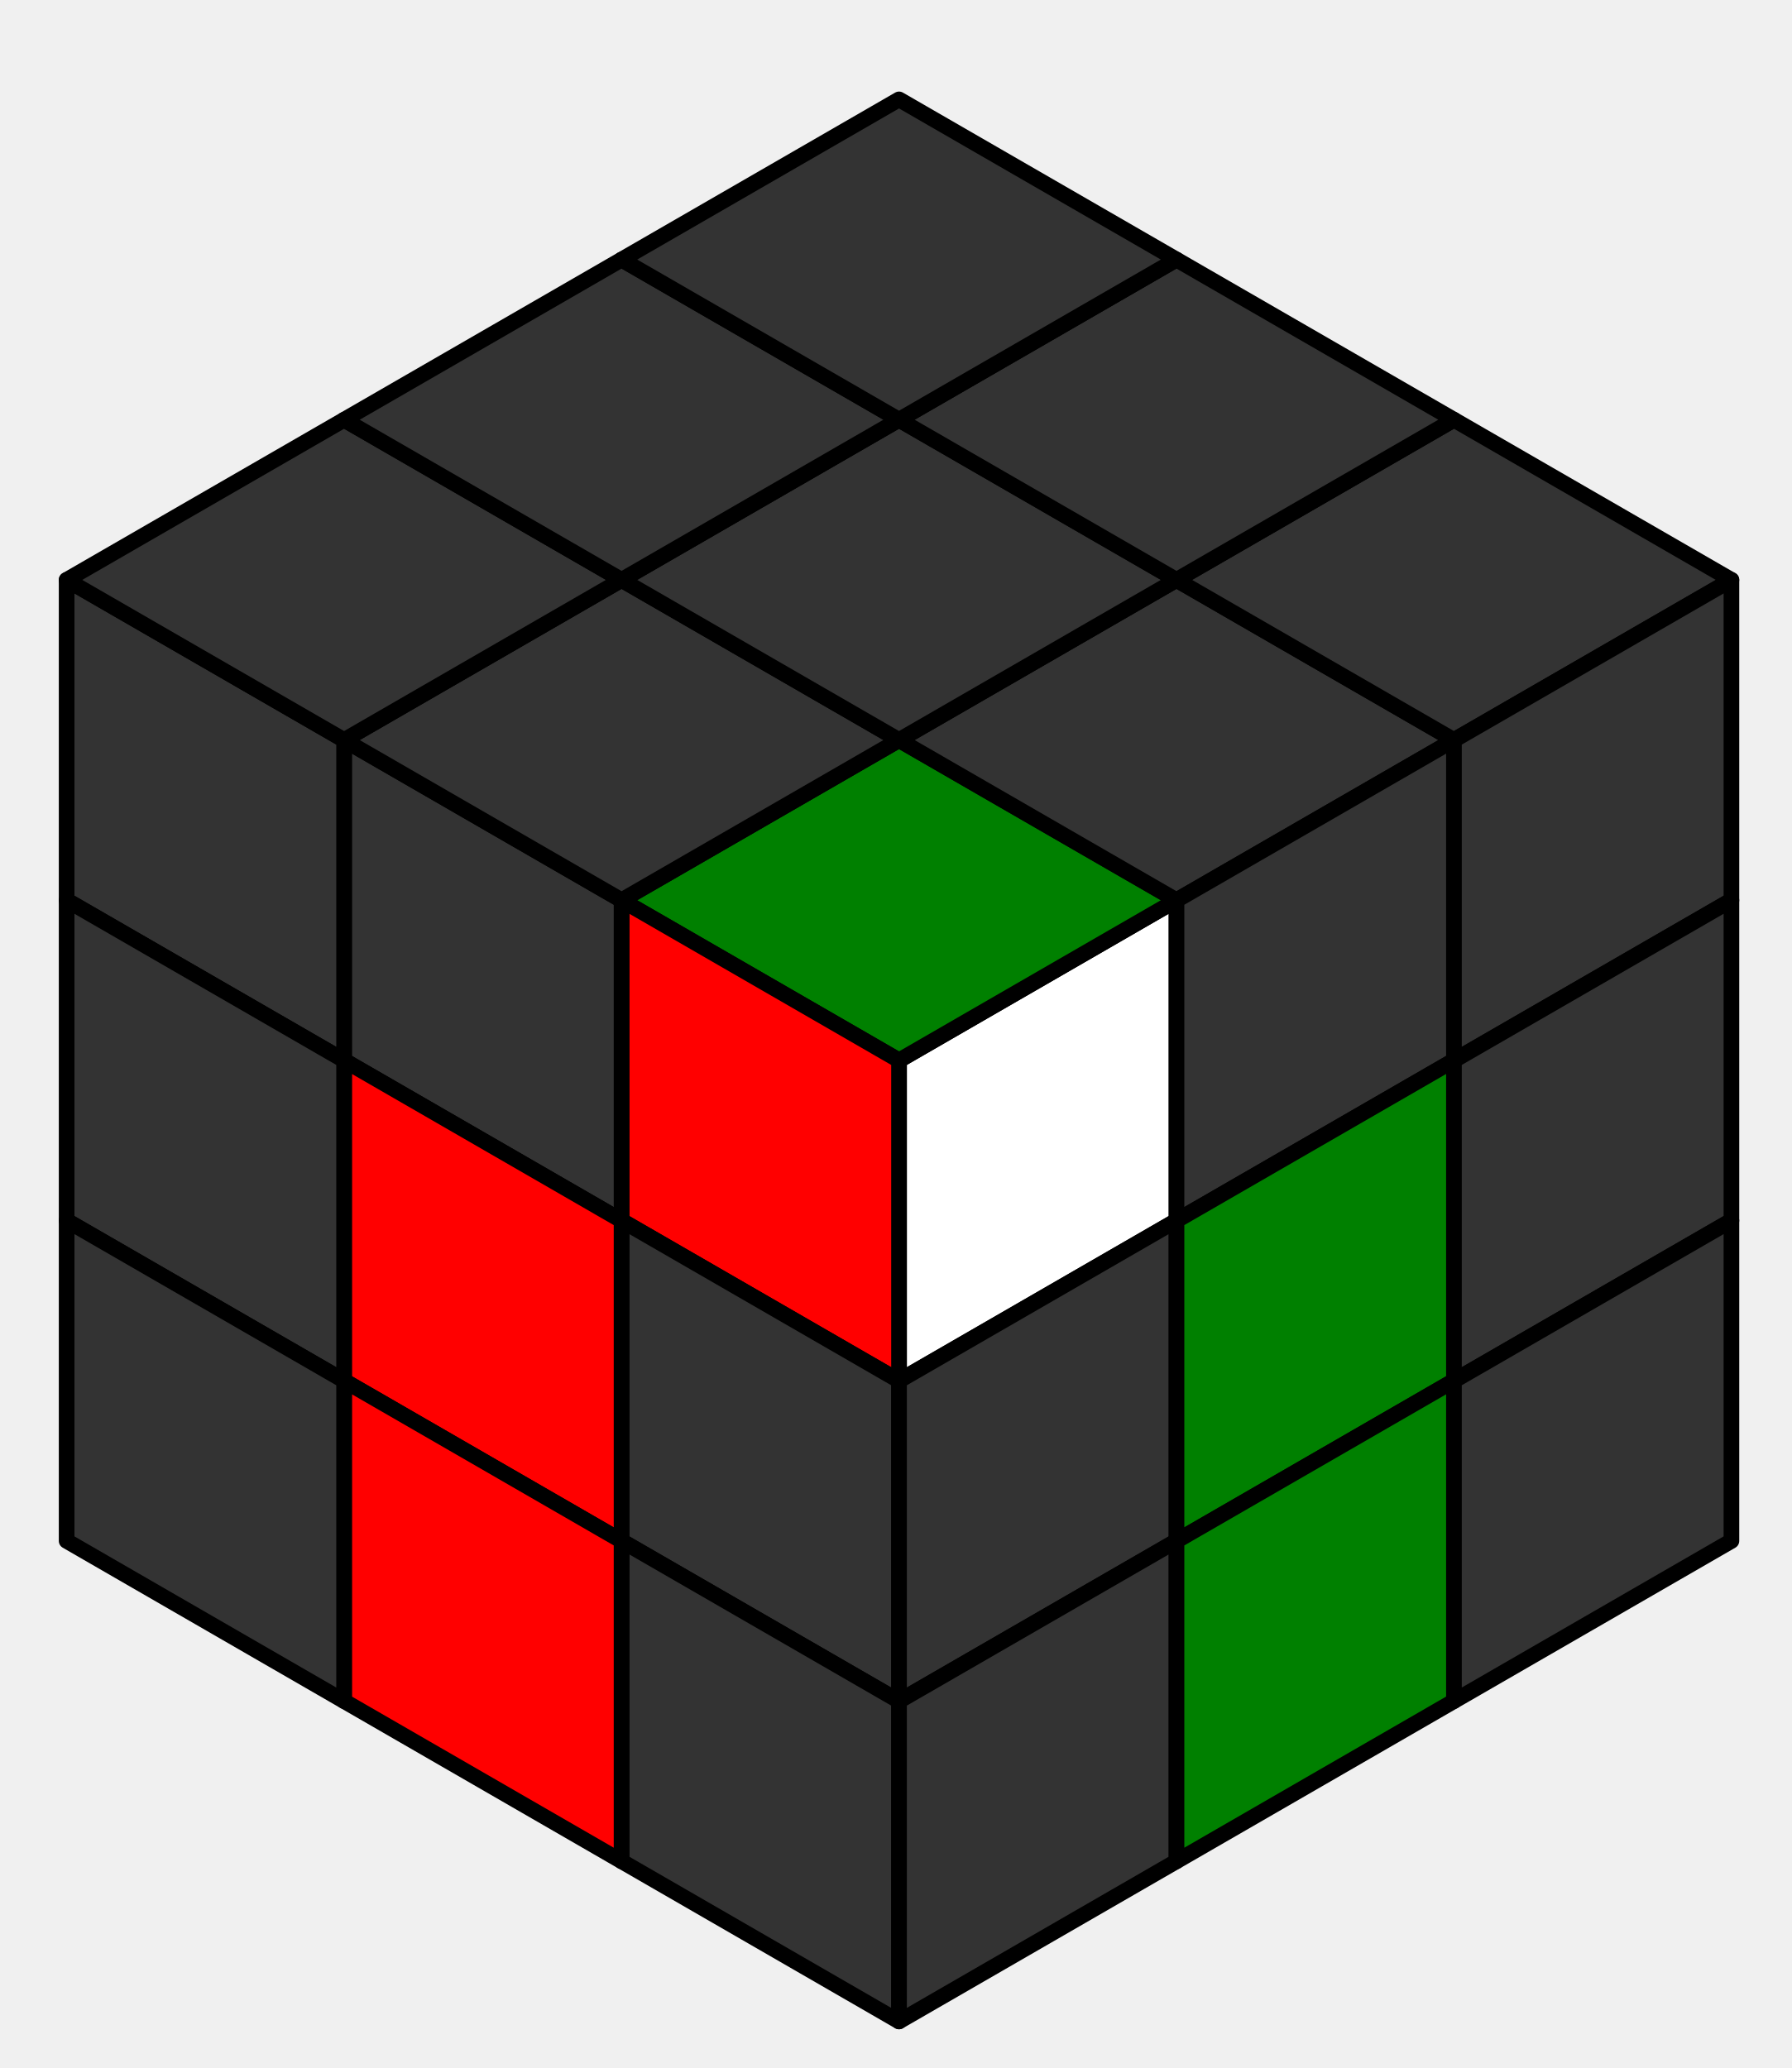
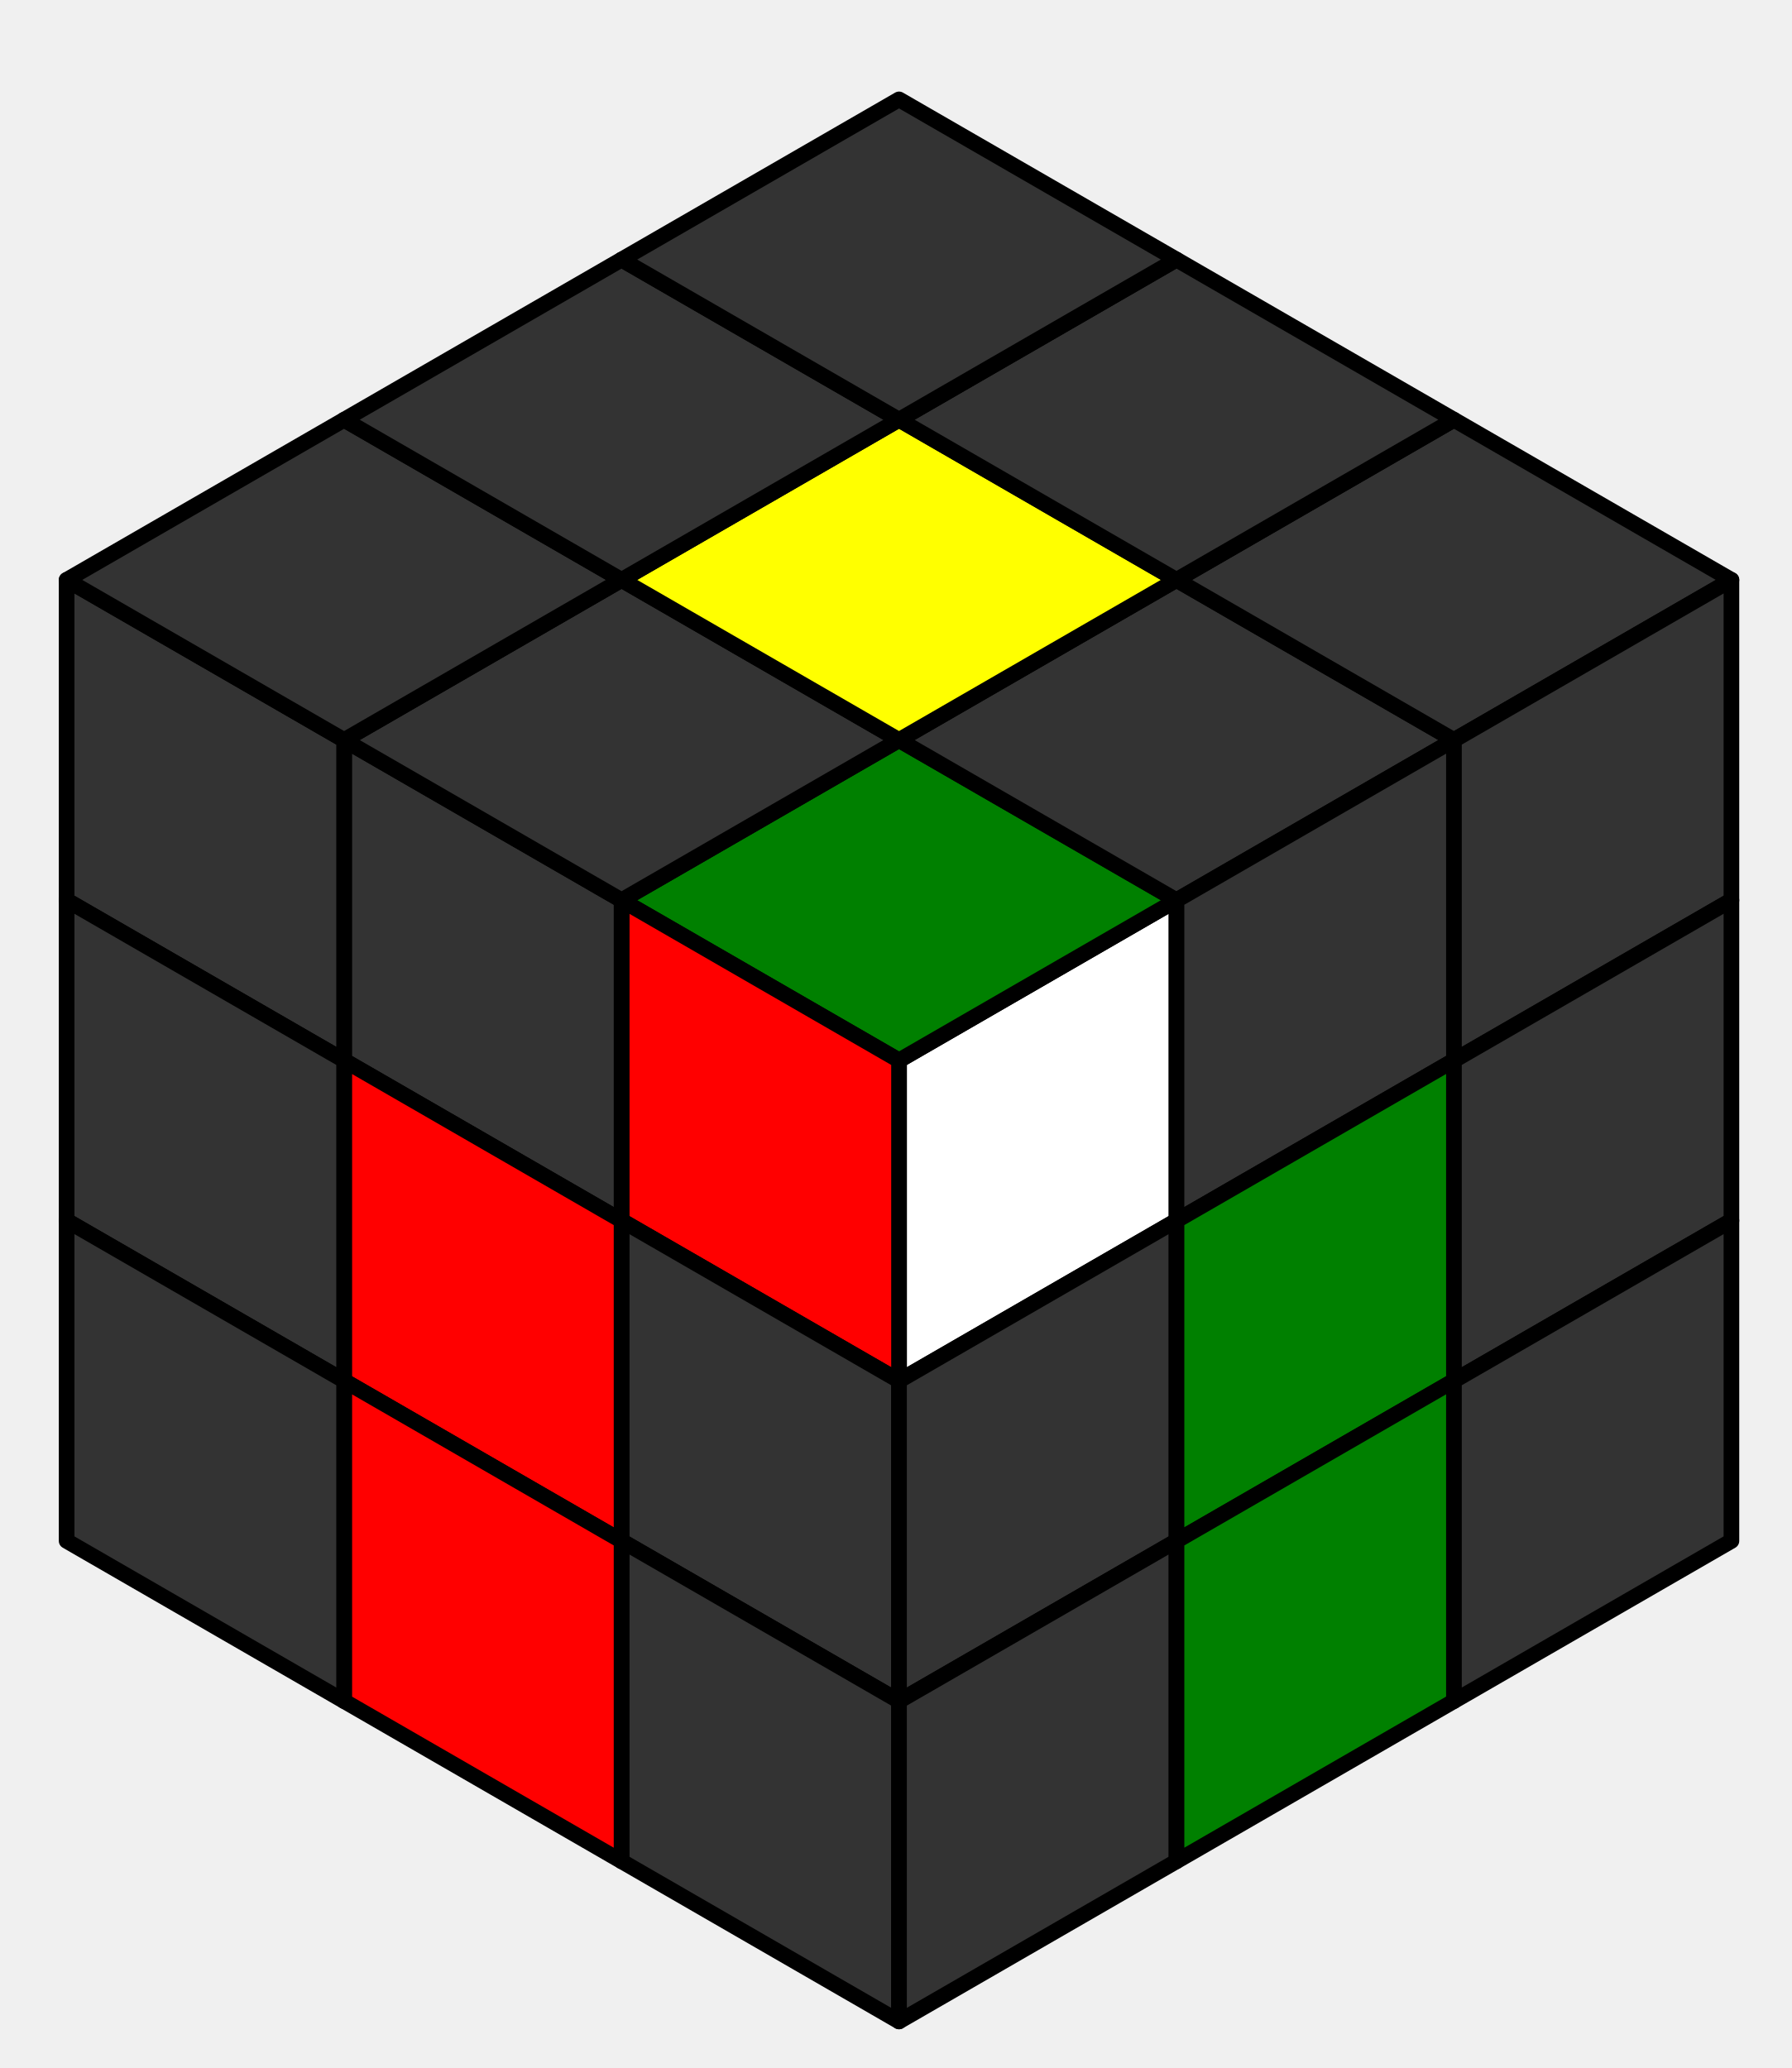
<svg xmlns="http://www.w3.org/2000/svg" version="1.1" id="svg8" x="0px" y="0px" width="294.179px" height="339.688px" viewBox="0 0 294.179 339.688" enable-background="new 0 0 294.179 339.688" xml:space="preserve">
  <defs id="defs3">
	
	
		</defs>
  <g id="layer1" transform="translate(-41.38718,-50.19777)">
    <path id="path144" fill="none" d="   M335.566,304.964l-147.09,84.922L41.387,304.964V135.12l147.089-84.922l147.09,84.922V304.964z" />
  </g>
  <g id="layer2" transform="translate(-41.38718,-50.19777)">
    <path id="path151-73" fill="#ffffff" stroke="#000000" stroke-width="0.682" d="m 234.607,198.071 -45.569,26.31 v 52.618 l 45.569,-26.31 z" style="stroke-width:2.57;stroke-miterlimit:4;stroke-dasharray:none;stroke-linejoin:round" />
    <path id="path173-5" fill="#008000" stroke="#000000" stroke-width="0.682" d="M189.037,171.761l-45.569,26.309l45.569,26.31   l45.569-26.31L189.037,171.761z" style="stroke-width:2.57;stroke-miterlimit:4;stroke-dasharray:none;stroke-linejoin:round" />
    <path id="path320" fill="#FF0000" stroke="#000000" stroke-width="0.682" d="M143.468,198.07l45.569,26.31v52.618l-45.569-26.31   V198.07z" style="stroke-width:2.57;stroke-miterlimit:4;stroke-dasharray:none;stroke-linejoin:round" />
    <path id="path339" fill="#333333" stroke="#000000" stroke-width="0.682" d="M143.468,250.688l45.569,26.31v52.618l-45.569-26.309   V250.688z" style="stroke-width:2.57;stroke-miterlimit:4;stroke-dasharray:none;stroke-linejoin:round" />
    <path id="path341" fill="#333333" stroke="#000000" stroke-width="0.682" d="M143.468,303.308l45.569,26.309v52.619l-45.569-26.31   V303.308z" style="stroke-width:2.57;stroke-miterlimit:4;stroke-dasharray:none;stroke-linejoin:round" />
    <path id="path343" fill="#333333" stroke="#000000" stroke-width="0.682" d="M97.899,171.761l45.569,26.31v52.618L97.899,224.38   V171.761z" style="stroke-width:2.57;stroke-miterlimit:4;stroke-dasharray:none;stroke-linejoin:round" />
    <path id="path345" fill="#FF0000" stroke="#000000" stroke-width="0.682" d="M97.899,224.38l45.569,26.309v52.619l-45.569-26.31   V224.38z" style="stroke-width:2.57;stroke-miterlimit:4;stroke-dasharray:none;stroke-linejoin:round" />
    <path id="path347" fill="#FF0000" stroke="#000000" stroke-width="0.682" d="M97.899,276.998l45.569,26.31v52.618l-45.569-26.31   V276.998z" style="stroke-width:2.57;stroke-miterlimit:4;stroke-dasharray:none;stroke-linejoin:round" />
    <path id="path349" fill="#333333" stroke="#000000" stroke-width="0.682" d="M52.33,145.451l45.569,26.31v52.619L52.33,198.07   V145.451z" style="stroke-width:2.57;stroke-miterlimit:4;stroke-dasharray:none;stroke-linejoin:round" />
    <path id="path351" fill="#333333" stroke="#000000" stroke-width="0.682" d="M52.33,198.07l45.569,26.31v52.618l-45.569-26.31   V198.07z" style="stroke-width:2.57;stroke-miterlimit:4;stroke-dasharray:none;stroke-linejoin:round" />
    <path id="path353" fill="#333333" stroke="#000000" stroke-width="0.682" d="M52.33,250.688l45.569,26.31v52.618l-45.569-26.31   V250.688z" style="stroke-width:2.57;stroke-miterlimit:4;stroke-dasharray:none;stroke-linejoin:round" />
    <path id="path355" fill="#333333" stroke="#000000" stroke-width="0.682" d="M143.468,145.452l-45.569,26.309l45.569,26.31   l45.569-26.31L143.468,145.452z" style="stroke-width:2.57;stroke-miterlimit:4;stroke-dasharray:none;stroke-linejoin:round" />
    <path id="path357" fill="#333333" stroke="#000000" stroke-width="0.682" d="M97.899,119.142L52.33,145.451l45.569,26.31   l45.569-26.31L97.899,119.142z" style="stroke-width:2.57;stroke-miterlimit:4;stroke-dasharray:none;stroke-linejoin:round" />
    <path id="path359" fill="#333333" stroke="#000000" stroke-width="0.682" d="M234.606,145.452l-45.569,26.309l45.569,26.31   l45.569-26.31L234.606,145.452z" style="stroke-width:2.57;stroke-miterlimit:4;stroke-dasharray:none;stroke-linejoin:round" />
-     <path id="path361" fill="#333333" stroke="#000000" stroke-width="0.682" d="M189.037,119.142l-45.569,26.309l45.569,26.31   l45.569-26.31L189.037,119.142z" style="stroke-width:2.57;stroke-miterlimit:4;stroke-dasharray:none;stroke-linejoin:round" />
+     <path id="path361" fill="#333333" stroke="#000000" stroke-width="0.682" d="M189.037,119.142l-45.569,26.309l45.569,26.31   l45.569-26.31L189.037,119.142z" style="stroke-width:2.57;stroke-miterlimit:4;stroke-dasharray:none;stroke-linejoin:round;fill:#ffff00" />
    <path id="path363" fill="#333333" stroke="#000000" stroke-width="0.682" d="M143.468,92.833l-45.569,26.309l45.569,26.31   l45.569-26.31L143.468,92.833z" style="stroke-width:2.57;stroke-miterlimit:4;stroke-dasharray:none;stroke-linejoin:round" />
    <path id="path365" fill="#333333" stroke="#000000" stroke-width="0.682" d="M280.176,119.143l-45.569,26.309l45.569,26.31   l45.568-26.31L280.176,119.143z" style="stroke-width:2.57;stroke-miterlimit:4;stroke-dasharray:none;stroke-linejoin:round" />
    <path id="path367" fill="#333333" stroke="#000000" stroke-width="0.682" d="M234.606,92.833l-45.569,26.309l45.569,26.31   l45.569-26.31L234.606,92.833z" style="stroke-width:2.57;stroke-miterlimit:4;stroke-dasharray:none;stroke-linejoin:round" />
    <path id="path369" fill="#333333" stroke="#000000" stroke-width="0.682" d="M189.037,66.523l-45.569,26.309l45.569,26.31   l45.569-26.31L189.037,66.523z" style="stroke-width:2.57;stroke-miterlimit:4;stroke-dasharray:none;stroke-linejoin:round" />
    <path id="path371" fill="#333333" stroke="#000000" stroke-width="0.682" d="M234.606,250.688l-45.569,26.31v52.618l45.569-26.309   V250.688z" style="stroke-width:2.57;stroke-miterlimit:4;stroke-dasharray:none;stroke-linejoin:round" />
    <path id="path373" fill="#333333" stroke="#000000" stroke-width="0.682" d="M234.606,303.308l-45.569,26.309v52.619l45.569-26.31   V303.308z" style="stroke-width:2.57;stroke-miterlimit:4;stroke-dasharray:none;stroke-linejoin:round" />
    <path id="path375" fill="#333333" stroke="#000000" stroke-width="0.682" d="M280.176,171.761l-45.569,26.31v52.618l45.569-26.309   V171.761z" style="stroke-width:2.57;stroke-miterlimit:4;stroke-dasharray:none;stroke-linejoin:round" />
    <path id="path377" fill="#008000" stroke="#000000" stroke-width="0.682" d="M280.176,224.38l-45.569,26.309v52.619l45.569-26.31   V224.38z" style="stroke-width:2.57;stroke-miterlimit:4;stroke-dasharray:none;stroke-linejoin:round" />
    <path id="path379" fill="#008000" stroke="#000000" stroke-width="0.682" d="M280.176,276.998l-45.569,26.31v52.619l45.569-26.311   V276.998z" style="stroke-width:2.57;stroke-miterlimit:4;stroke-dasharray:none;stroke-linejoin:round" />
    <path id="path381" fill="#333333" stroke="#000000" stroke-width="0.682" d="M325.744,145.452l-45.568,26.31v52.619l45.568-26.31   V145.452z" style="stroke-width:2.57;stroke-miterlimit:4;stroke-dasharray:none;stroke-linejoin:round" />
    <path id="path383" fill="#333333" stroke="#000000" stroke-width="0.682" d="M325.744,198.07l-45.568,26.31v52.618l45.568-26.31   V198.07z" style="stroke-width:2.57;stroke-miterlimit:4;stroke-dasharray:none;stroke-linejoin:round" />
    <path id="path385" fill="#333333" stroke="#000000" stroke-width="0.682" d="M325.744,250.688l-45.568,26.31v52.618l45.568-26.309   V250.688z" style="stroke-width:2.57;stroke-miterlimit:4;stroke-dasharray:none;stroke-linejoin:round" />
  </g>
</svg>
